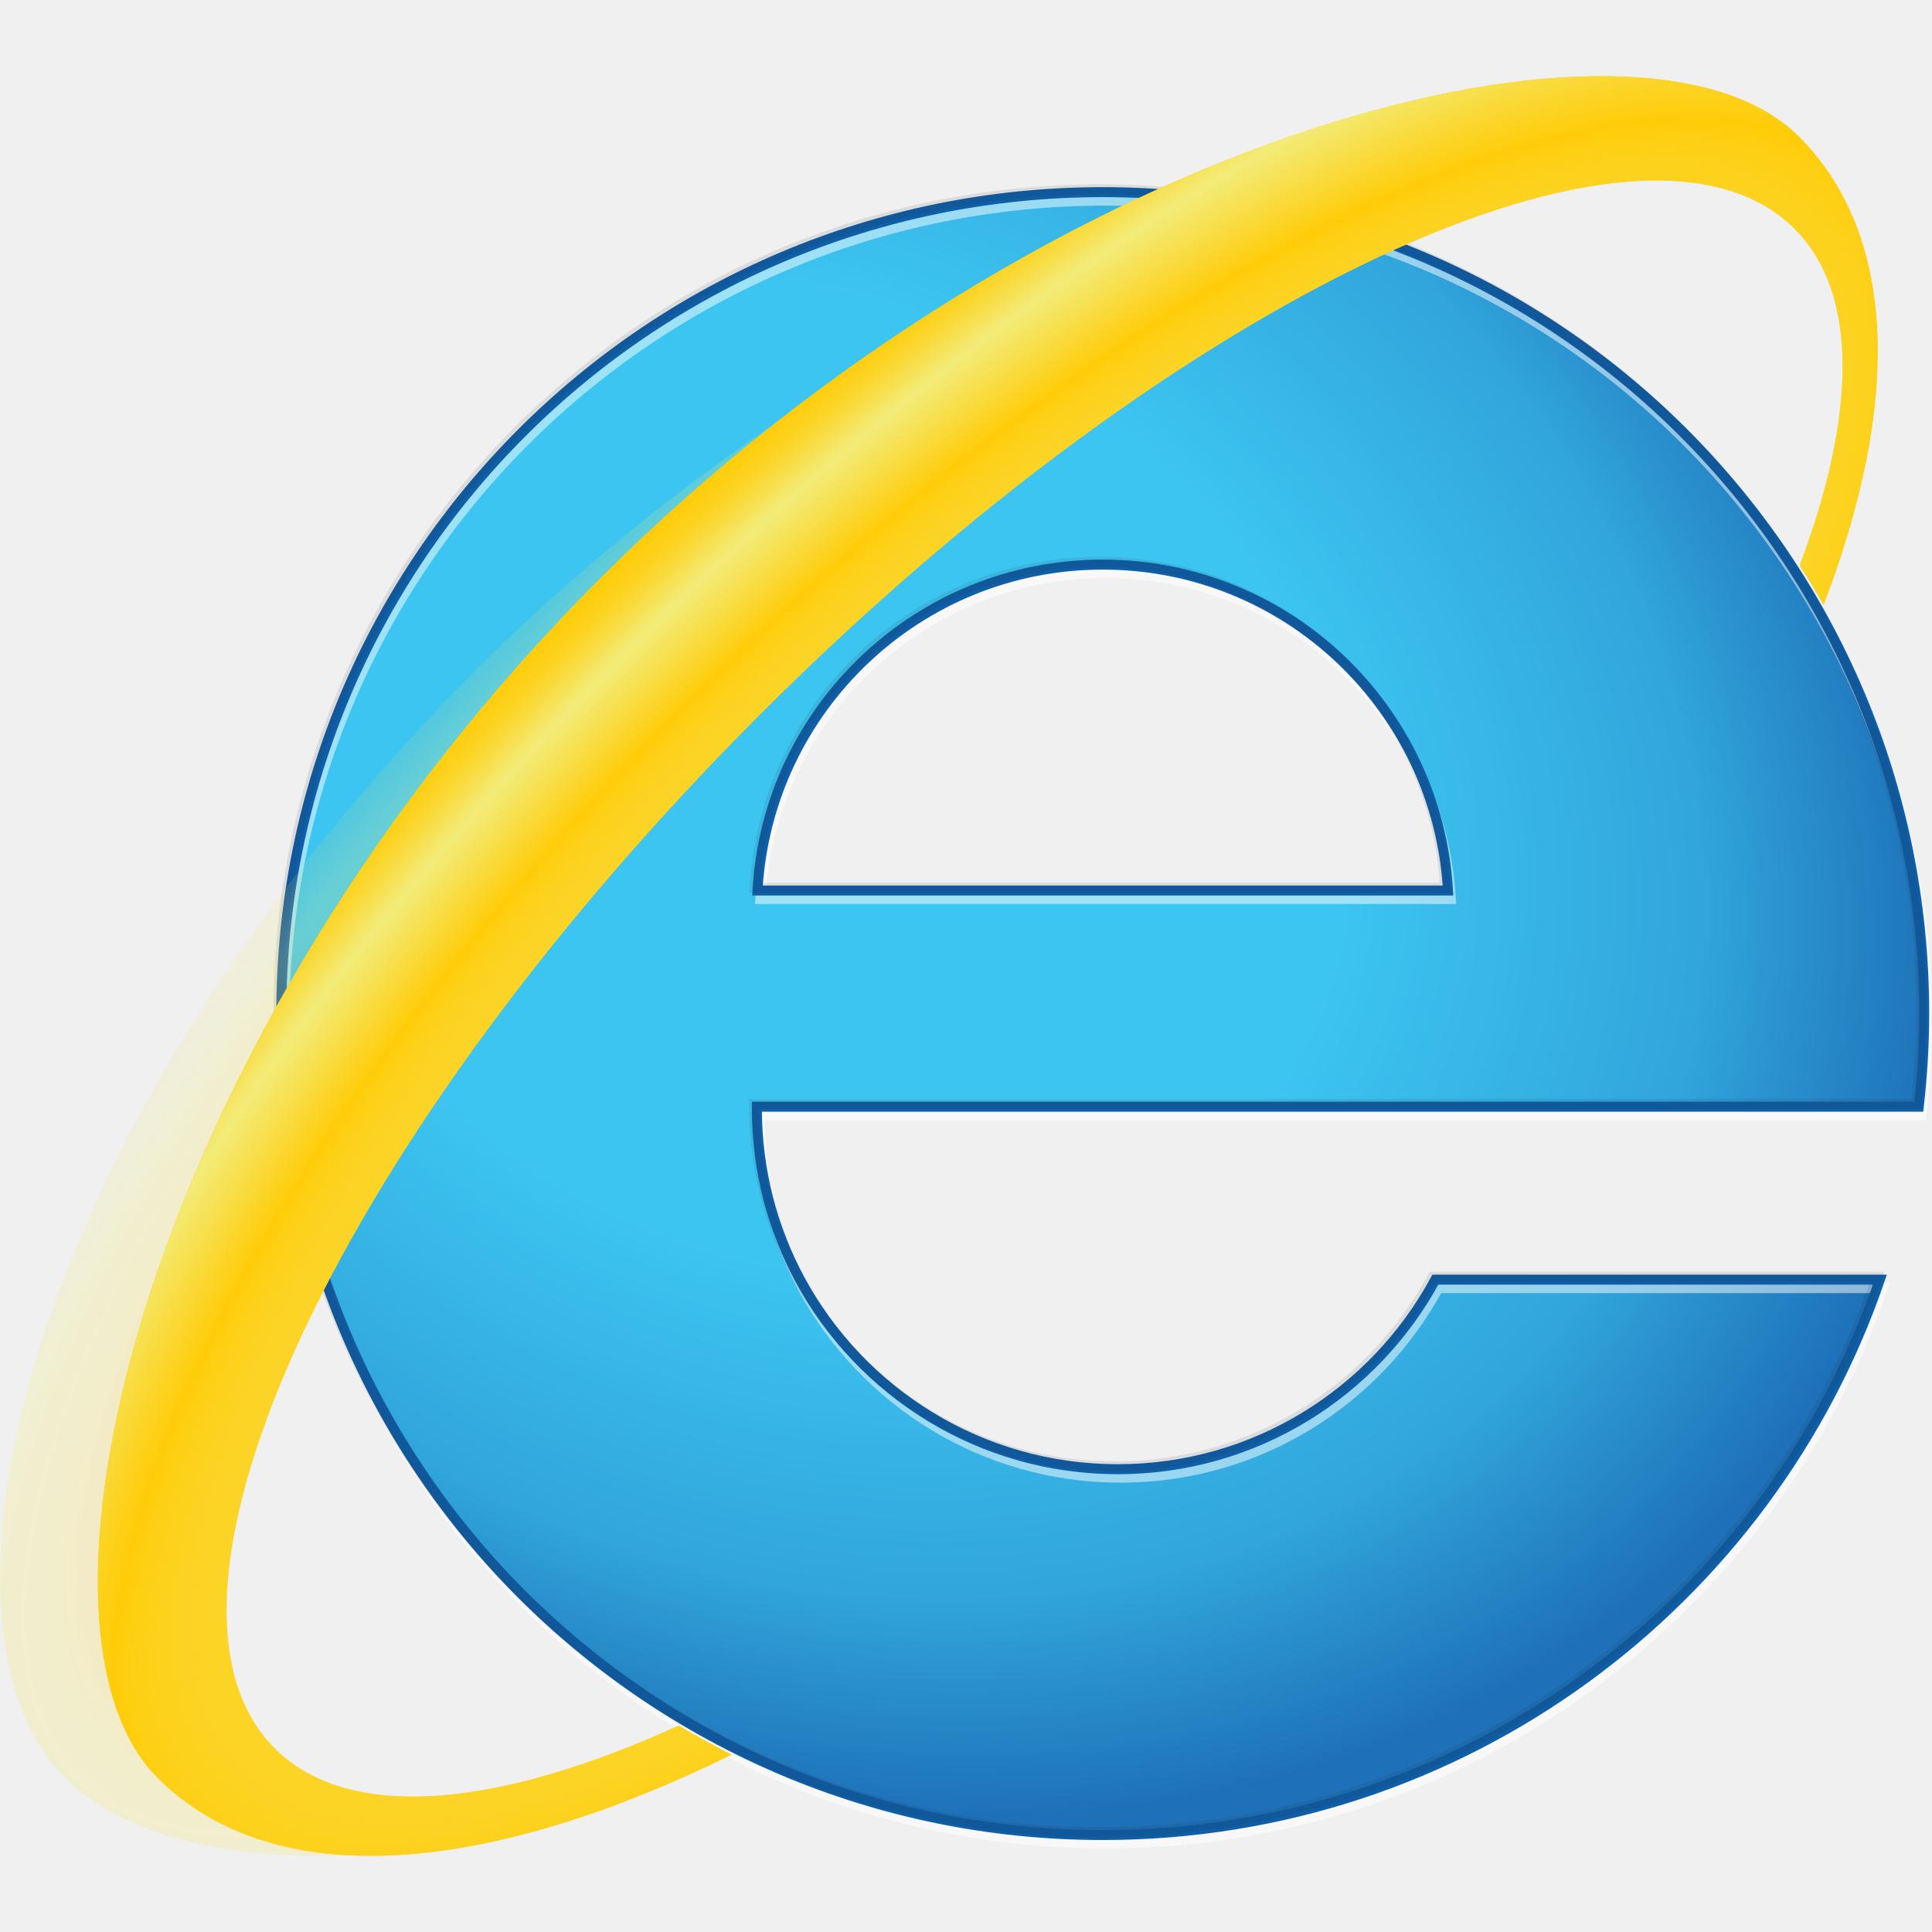
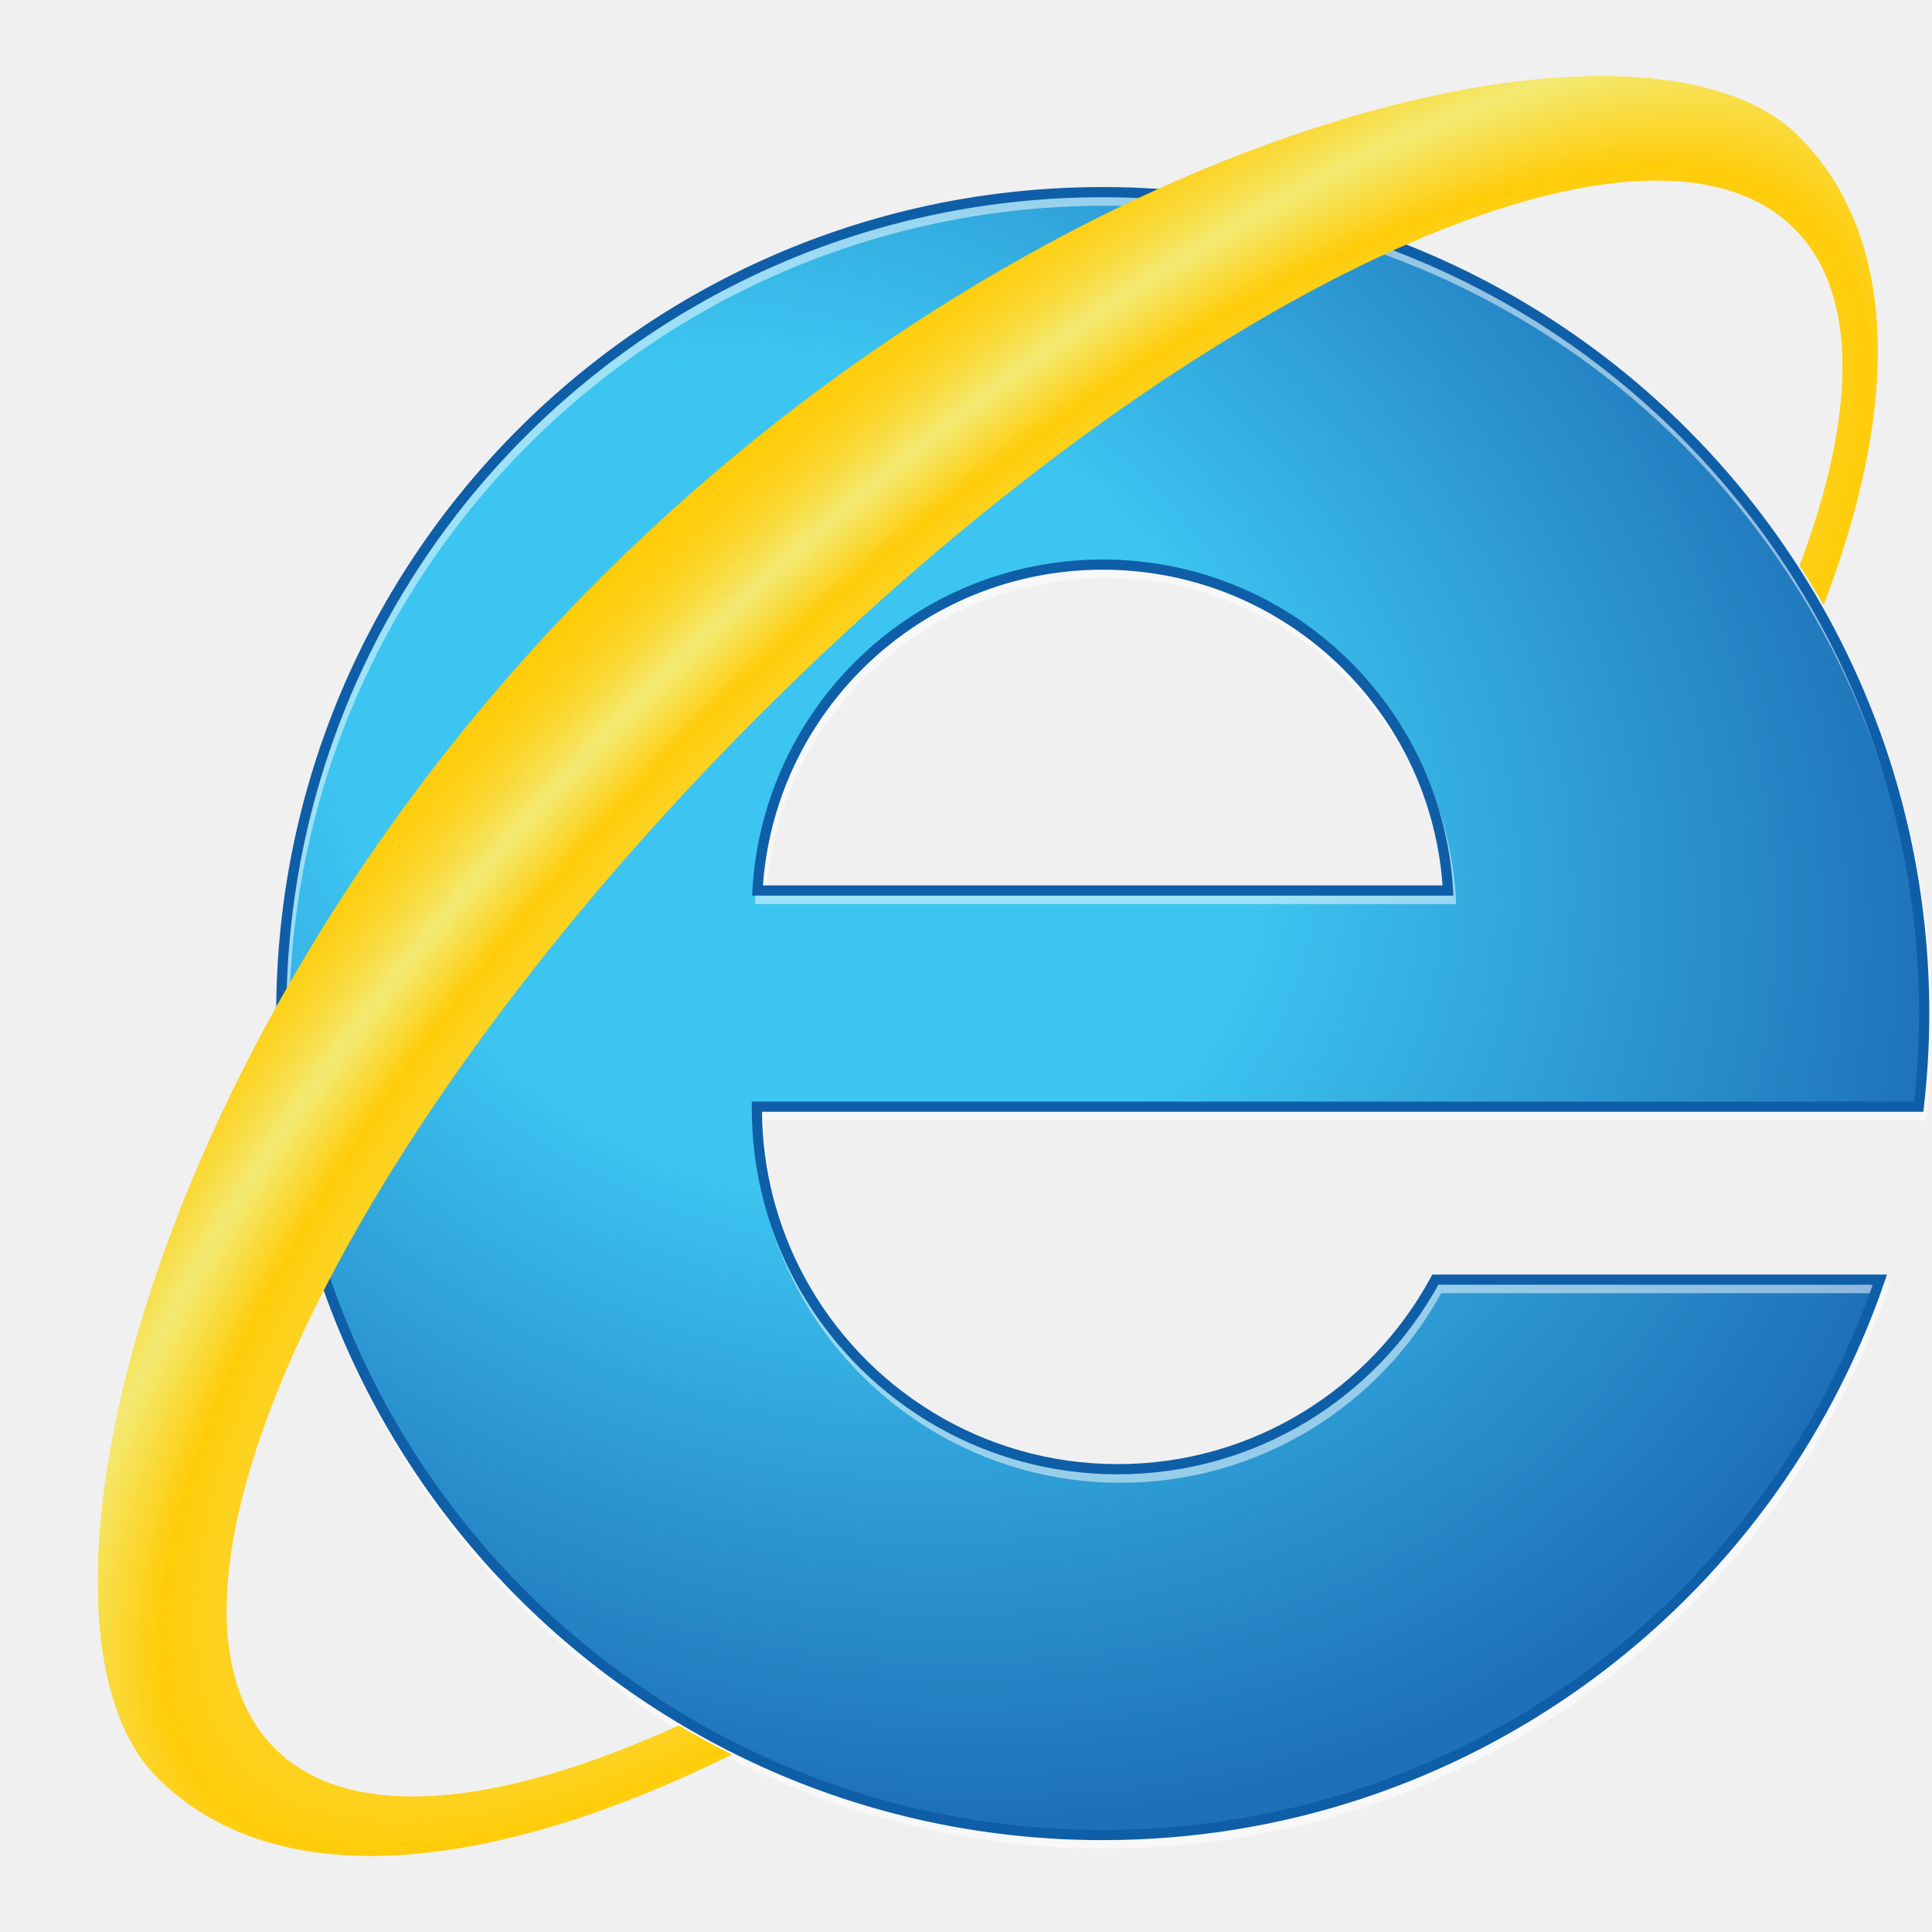
- <svg xmlns="http://www.w3.org/2000/svg" width="256" height="256" viewBox="0 0 109.4 100.775" version="1.1">
+ <svg xmlns="http://www.w3.org/2000/svg" width="256" height="256" viewBox="0 0 109.4 100.775">
  <defs>
    <radialGradient id="ie-logo-3275" gradientUnits="userSpaceOnUse" gradientTransform="matrix(0.869,0.4949,-0.4095,0.7191,90.1259,-29.9967)" cx="157.011" cy="169.838" r="175.426">
-       <stop style="stop-color:#3DC5F1" offset="0.471" />
-       <stop style="stop-color:#31A5DC" offset="0.79" />
+       <stop style="stop-color:#3DC5F1" offset="0.4" />
      <stop style="stop-color:#1E71B8" offset="1" />
    </radialGradient>
    <radialGradient id="ie-logo-3277" gradientUnits="userSpaceOnUse" gradientTransform="matrix(0.7101,0.7041,-1.8774,1.8936,417.7134,-296.0714)" cx="171.779" cy="195.98" r="78.794">
-       <stop style="stop-color:#FFCC09" offset="0.638" />
-       <stop style="stop-color:#F2ED7E;stop-opacity:0.96" offset="0.871" />
-       <stop style="stop-color:#F3EC79;stop-opacity:0.806" offset="0.892" />
-       <stop style="stop-color:#F4E76A;stop-opacity:0.619" offset="0.917" />
-       <stop style="stop-color:#F7E051;stop-opacity:0.415" offset="0.944" />
-       <stop style="stop-color:#FBD730;stop-opacity:0.2" offset="0.973" />
+       <stop style="stop-color:#FFCC09" offset="0.6" />
+       <stop style="stop-color:#F2ED7E;stop-opacity:0.96" offset="0.8" />
      <stop style="stop-color:#FFCC09;stop-opacity:0" offset="1" />
    </radialGradient>
    <radialGradient id="ie-logo-3279" gradientUnits="userSpaceOnUse" gradientTransform="matrix(0.7015,0.7127,-1.8844,1.8549,441.4625,-309.2913)" cx="188.84" cy="204.358" r="89.173">
-       <stop style="stop-color:#F2ED7E;stop-opacity:0" offset="0.558" />
-       <stop style="stop-color:#FFCC09" offset="0.74" />
-       <stop style="stop-color:#F2ED7E;stop-opacity:0.96" offset="0.871" />
-       <stop style="stop-color:#F3EB77;stop-opacity:0.817" offset="0.89" />
-       <stop style="stop-color:#F5E562;stop-opacity:0.603" offset="0.919" />
-       <stop style="stop-color:#F9DC40;stop-opacity:0.344" offset="0.954" />
-       <stop style="stop-color:#FECF12;stop-opacity:0.052" offset="0.993" />
+       <stop style="stop-color:#F2ED7E;stop-opacity:0" offset="0.5" />
+       <stop style="stop-color:#FFCC09" offset="0.7" />
+       <stop style="stop-color:#F2ED7E;stop-opacity:0.9" offset="0.8" />
      <stop style="stop-color:#FFCC09;stop-opacity:0" offset="1" />
    </radialGradient>
  </defs>
  <g transform="translate(15.74869,-265.3015)">
    <g transform="matrix(0.3846221,0,0,0.3846221,-30.92626,239.595)">
      <g>
        <path style="fill:url(#ie-logo-3275)" d="m 204.013,271.924 c -20.214,0 -37.787,-11.293 -46.766,-27.908 -4.052,-7.502 -6.356,-16.09 -6.356,-25.215 v -0.244 h 0.005 106.233 64.823 c 0.508,-4.504 0.795,-9.072 0.795,-13.711 0,-66.792 -54.145,-120.935 -120.936,-120.935 -66.792,0 -120.937,54.144 -120.937,120.935 0,66.791 54.145,120.936 120.937,120.936 53.076,0 98.134,-34.207 114.413,-81.766 h -65.447 c -8.977,16.615 -26.552,27.908 -46.764,27.908 z m -2.201,-133.177 c 27.136,0 49.306,21.229 50.829,47.983 h -101.66 c 1.523,-26.754 23.694,-47.983 50.831,-47.983 z" />
        <g style="opacity:0.5">
-           <path d="m 204.429,273.173 c -20.213,0 -37.786,-11.293 -46.766,-27.908 -4.052,-7.502 -6.356,-16.09 -6.356,-25.215 v -0.244 h 0.005 106.232 64.823 c 0.508,-4.504 0.795,-9.072 0.795,-13.711 0,-66.792 -54.145,-120.935 -120.936,-120.935 -66.791,0 -120.934,54.143 -120.934,120.935 0,66.791 54.145,120.936 120.936,120.936 53.076,0 98.134,-34.207 114.413,-81.766 h -65.447 c -8.978,16.615 -26.553,27.908 -46.765,27.908 z m -2.201,-133.177 c 27.136,0 49.306,21.229 50.829,47.983 h -101.66 c 1.524,-26.754 23.694,-47.983 50.831,-47.983 z" style="fill:none;stroke:#ffffff;stroke-width:1.469" />
+           <path d="m 204.429,273.173 c -20.213,0 -37.786,-11.293 -46.766,-27.908 -4.052,-7.502 -6.356,-16.09 -6.356,-25.215 v -0.244 h 0.005 106.232 64.823 c 0.508,-4.504 0.795,-9.072 0.795,-13.711 0,-66.792 -54.145,-120.935 -120.936,-120.935 -66.791,0 -120.934,54.143 -120.934,120.935 0,66.791 54.145,120.936 120.936,120.936 53.076,0 98.134,-34.207 114.413,-81.766 h -65.447 c -8.978,16.615 -26.553,27.908 -46.765,27.908 z m -2.201,-133.177 c 27.136,0 49.306,21.229 50.829,47.983 h -101.66 c 1.524,-26.754 23.694,-47.983 50.831,-47.983 z" style="fill:none;stroke:#ffffff;stroke-width:1.5" />
        </g>
-         <path d="m 204.013,271.924 c -20.214,0 -37.787,-11.293 -46.766,-27.908 -4.052,-7.502 -6.356,-16.09 -6.356,-25.215 v -0.244 h 0.005 106.233 64.823 c 0.508,-4.504 0.795,-9.072 0.795,-13.711 0,-66.792 -54.145,-120.935 -120.936,-120.935 -66.792,0 -120.937,54.144 -120.937,120.935 0,66.791 54.145,120.936 120.937,120.936 53.076,0 98.134,-34.207 114.413,-81.766 h -65.447 c -8.977,16.615 -26.552,27.908 -46.764,27.908 z m -2.201,-133.177 c 27.136,0 49.306,21.229 50.829,47.983 h -101.66 c 1.523,-26.754 23.694,-47.983 50.831,-47.983 z" style="fill:none;stroke:#0f5ea8;stroke-width:1.469" />
-         <g style="opacity:0.1">
-           <path d="m 203.597,271.508 c -20.214,0 -37.787,-11.293 -46.767,-27.908 -4.052,-7.502 -6.356,-16.09 -6.356,-25.215 v -0.244 h 0.005 106.233 64.823 c 0.508,-4.504 0.795,-9.072 0.795,-13.711 0,-66.792 -54.145,-120.936 -120.936,-120.936 -66.792,0 -120.937,54.144 -120.937,120.936 0,66.791 54.145,120.936 120.937,120.936 53.076,0 98.134,-34.207 114.413,-81.766 H 250.36 c -8.976,16.615 -26.551,27.908 -46.763,27.908 z m -2.201,-133.177 c 27.136,0 49.306,21.229 50.829,47.983 h -101.66 c 1.523,-26.755 23.693,-47.983 50.831,-47.983 z" style="fill:none;stroke:#231f20;stroke-width:1.469" />
-         </g>
+         <path d="m 204.013,271.924 c -20.214,0 -37.787,-11.293 -46.766,-27.908 -4.052,-7.502 -6.356,-16.09 -6.356,-25.215 v -0.244 h 0.005 106.233 64.823 c 0.508,-4.504 0.795,-9.072 0.795,-13.711 0,-66.792 -54.145,-120.935 -120.936,-120.935 -66.792,0 -120.937,54.144 -120.937,120.935 0,66.791 54.145,120.936 120.937,120.936 53.076,0 98.134,-34.207 114.413,-81.766 h -65.447 c -8.977,16.615 -26.552,27.908 -46.764,27.908 z m -2.201,-133.177 c 27.136,0 49.306,21.229 50.829,47.983 h -101.66 c 1.523,-26.754 23.694,-47.983 50.831,-47.983 z" style="fill:none;stroke:#0f5ea8;stroke-width:1.5" />
      </g>
-       <path d="m 139.395,309.66 c -26.71,12.176 -48.584,14.281 -59.485,3.379 -22.308,-22.309 9.694,-90.48 71.479,-152.265 61.785,-61.784 129.958,-93.787 152.265,-71.479 9.521,9.522 9.119,27.415 0.759,49.583 1.224,1.896 2.398,3.824 3.518,5.789 C 319.16,115.382 319.034,90.475 304.268,75.71 281.377,52.819 176.443,87.324 109.721,154.048 43,220.768 26.363,294.691 49.006,317.334 c 17.253,17.254 62.211,14.289 98.166,-3.396 -2.649,-1.334 -5.241,-2.764 -7.777,-4.278 z" style="opacity:0.25;fill:url(#ie-logo-3277)" />
      <path d="m 139.395,309.66 c -26.71,12.176 -48.584,14.281 -59.485,3.379 -22.308,-22.309 9.694,-90.48 71.479,-152.265 61.785,-61.784 129.958,-93.787 152.265,-71.479 9.521,9.522 9.119,27.415 0.759,49.583 1.224,1.896 2.398,3.824 3.518,5.789 11.229,-29.285 11.103,-54.192 -3.663,-68.957 -22.891,-22.891 -109.786,-1.605 -176.507,65.118 -66.723,66.723 -87.764,153.861 -65.12,176.506 17.253,17.254 48.578,14.289 84.533,-3.396 -2.651,-1.334 -5.243,-2.764 -7.779,-4.278 z" style="fill:#ffcc09" />
      <path style="fill:url(#ie-logo-3279)" d="m 139.395,309.66 c -26.71,12.176 -48.584,14.281 -59.485,3.379 -22.308,-22.309 9.694,-90.48 71.479,-152.265 61.785,-61.784 129.958,-93.787 152.265,-71.479 9.521,9.522 9.119,27.415 0.759,49.583 1.224,1.896 2.398,3.824 3.518,5.789 11.229,-29.285 11.103,-54.192 -3.663,-68.957 -22.891,-22.891 -109.786,-1.605 -176.507,65.118 -66.723,66.723 -87.764,153.861 -65.12,176.506 17.253,17.254 48.578,14.289 84.533,-3.396 -2.651,-1.334 -5.243,-2.764 -7.779,-4.278 z" />
    </g>
  </g>
</svg>
